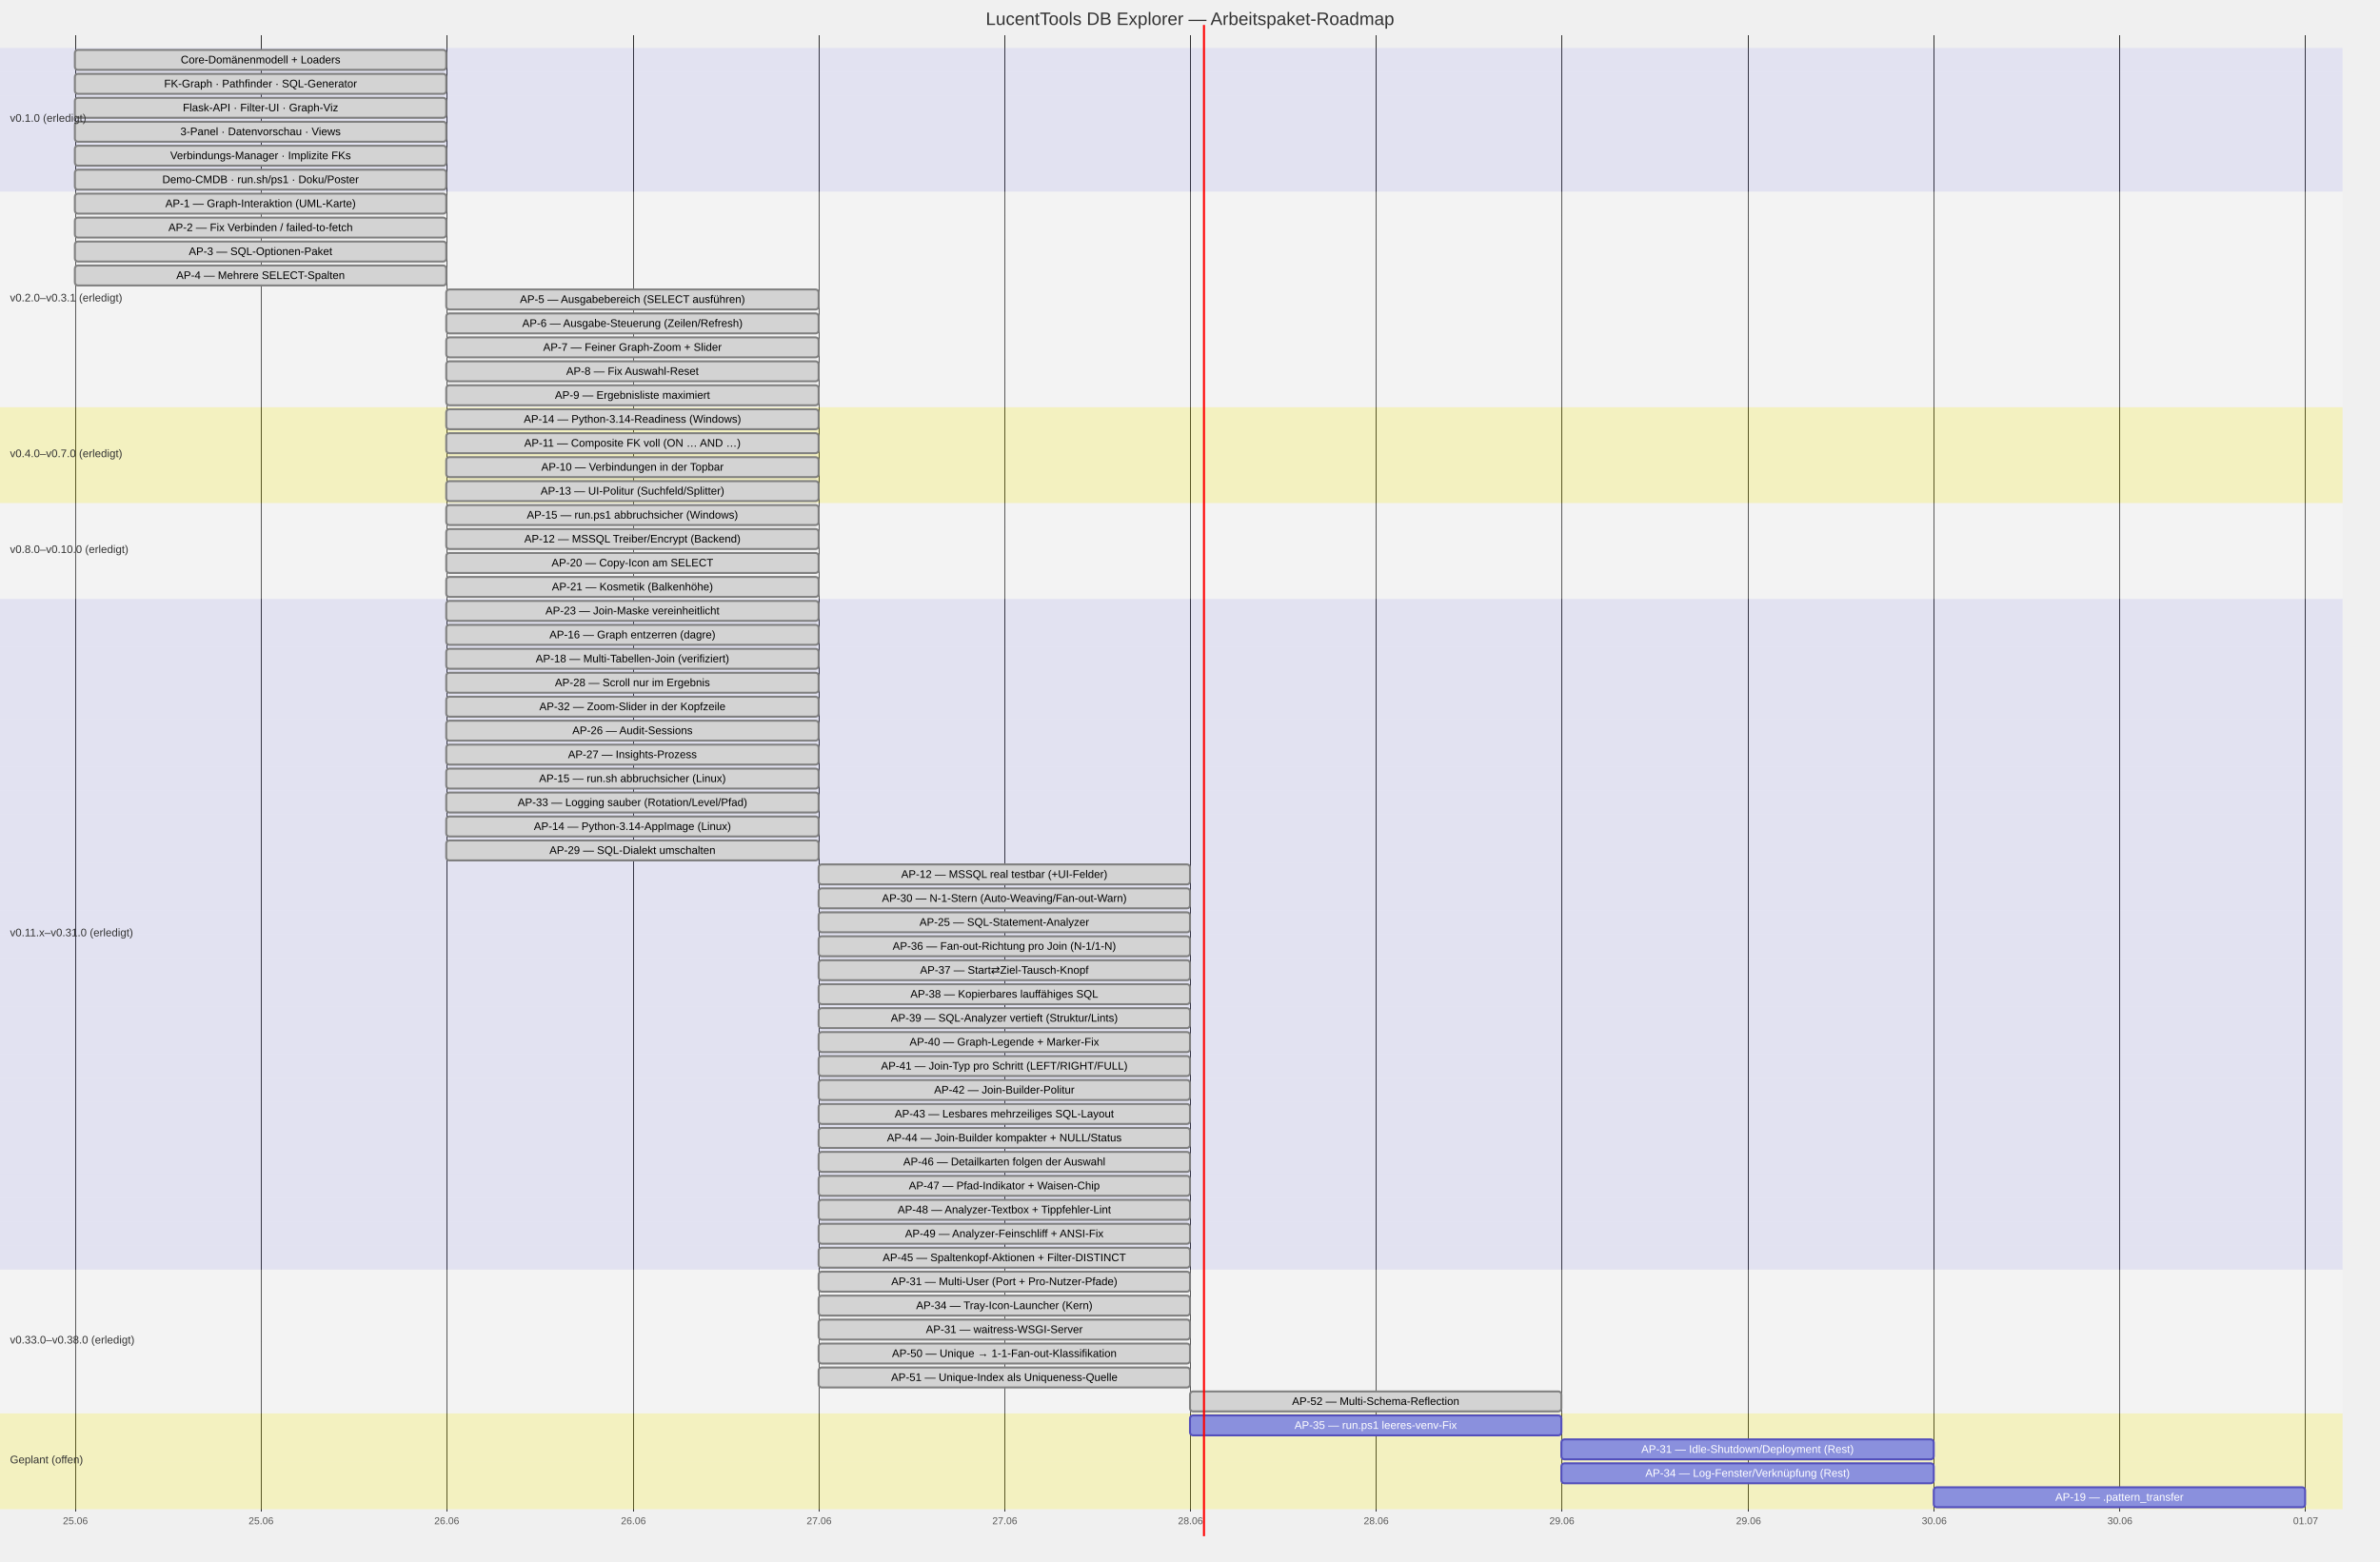
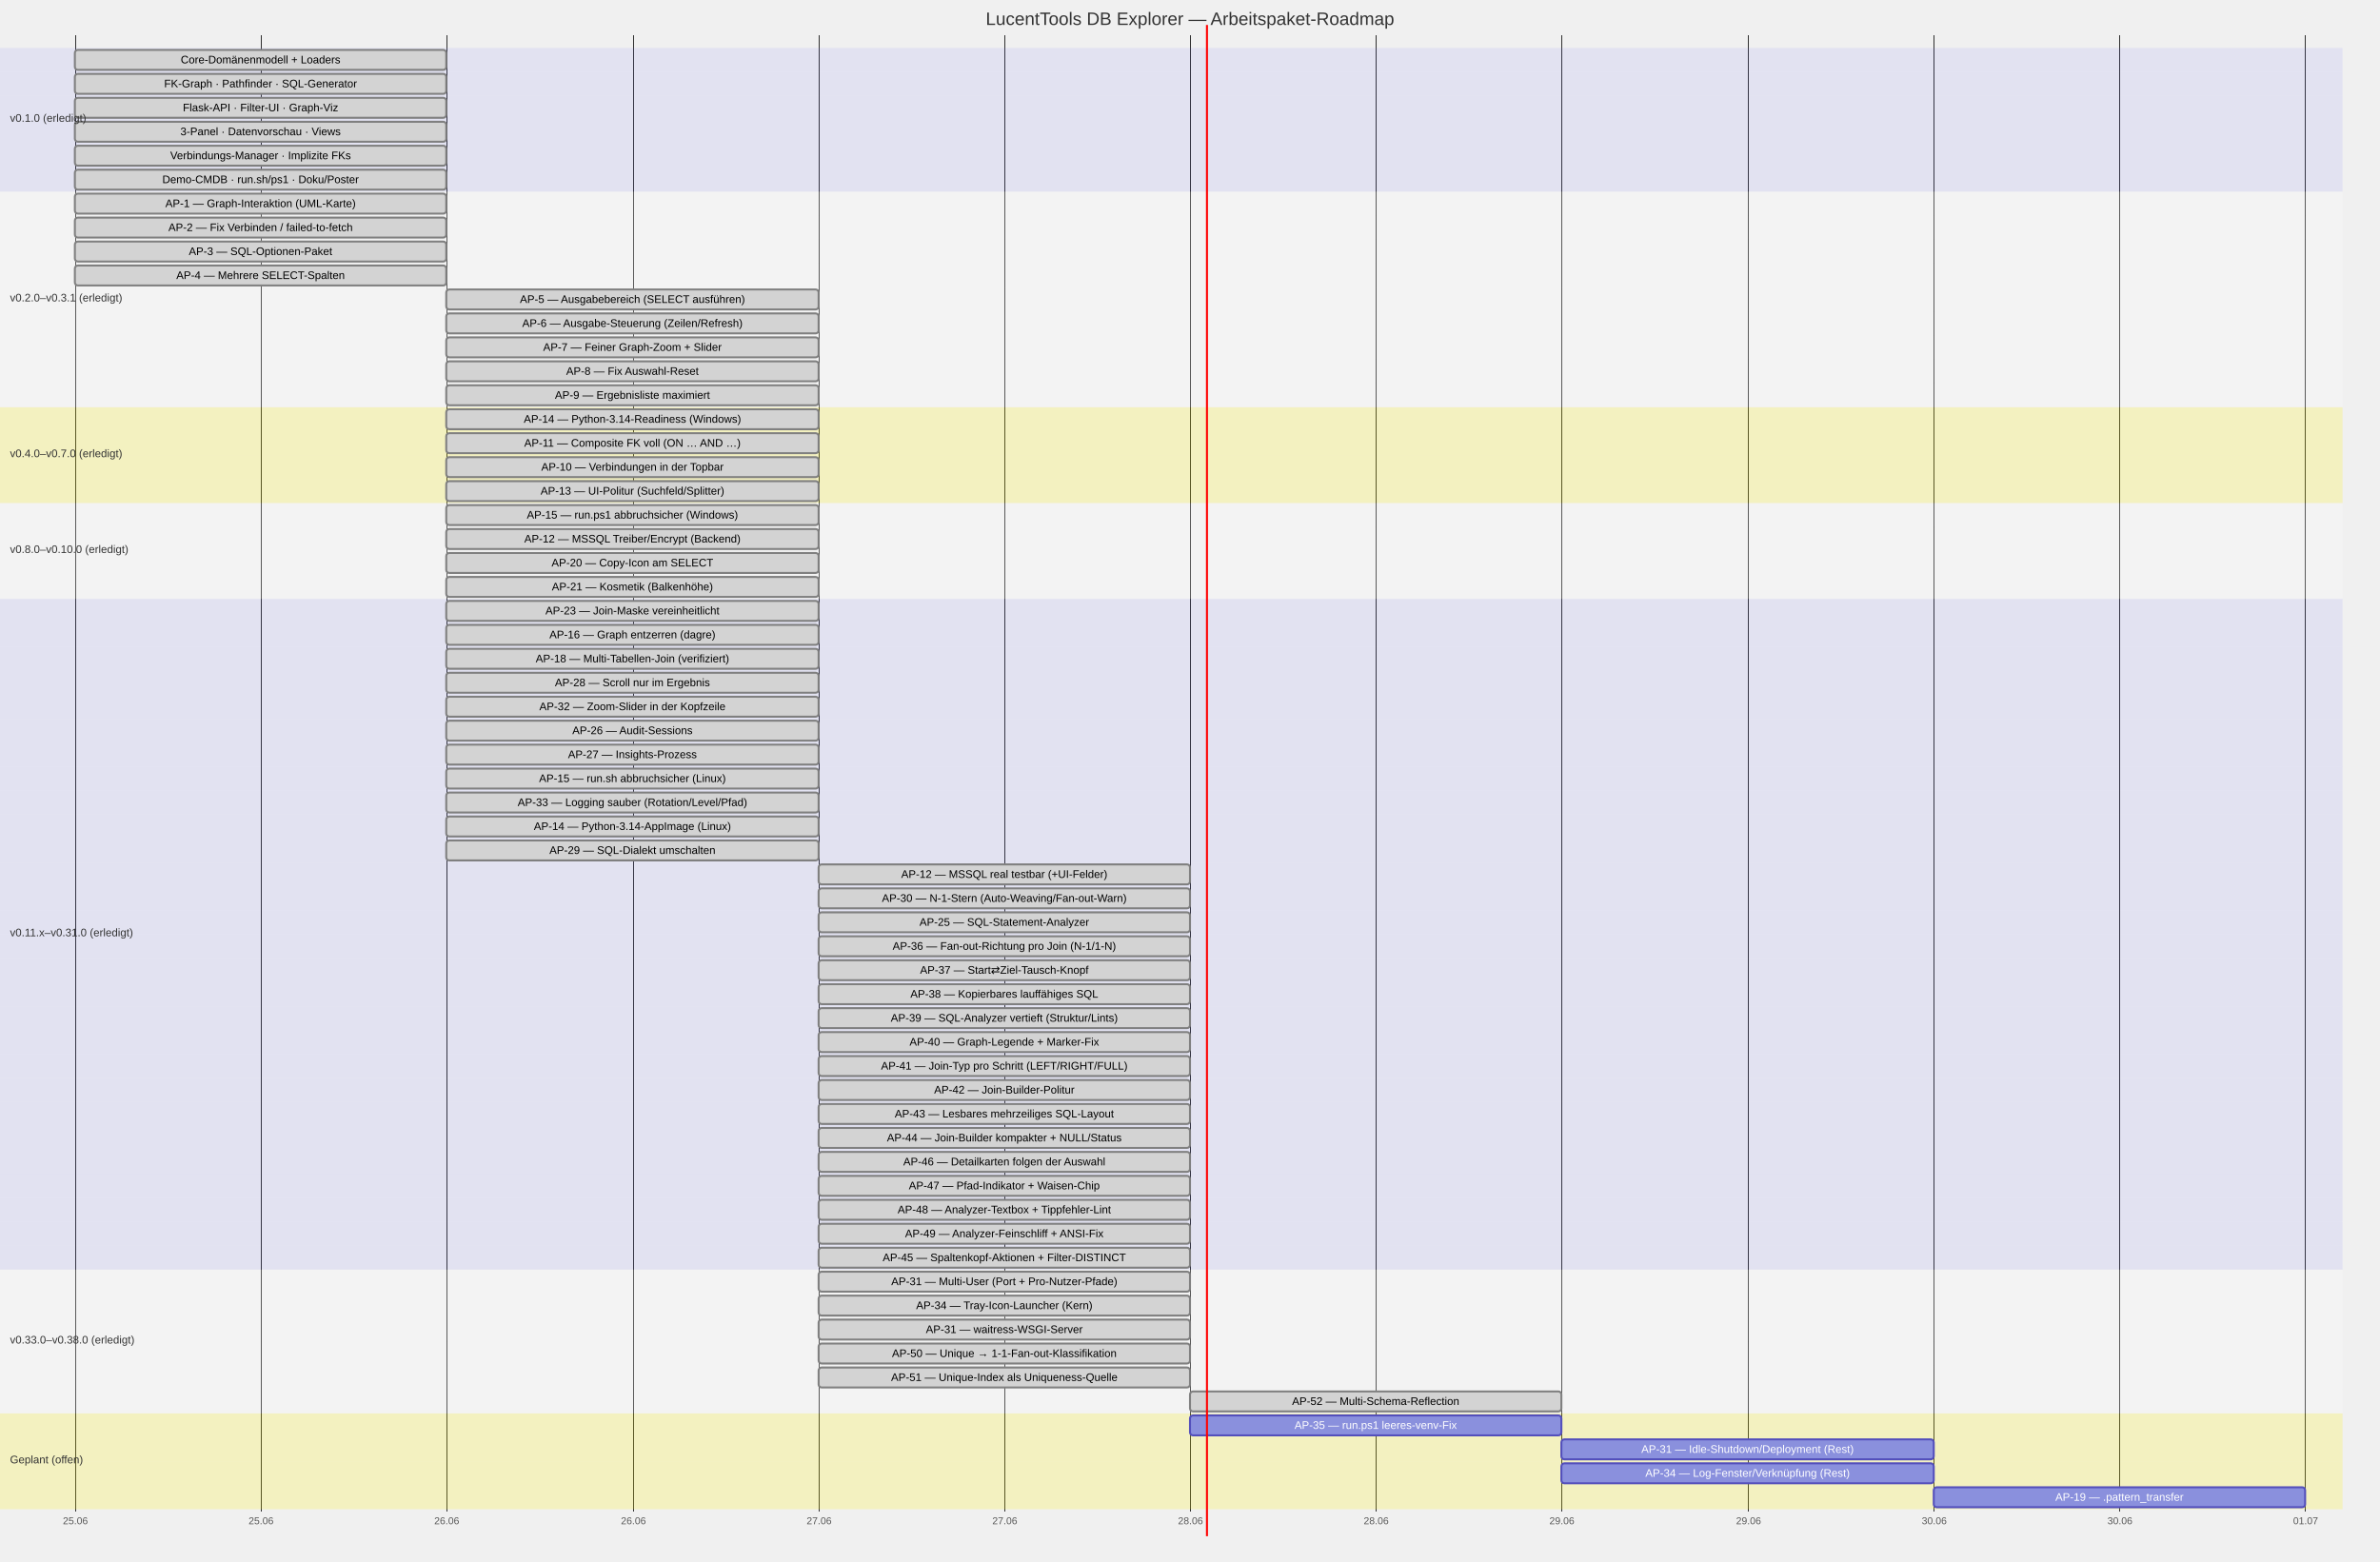
<svg xmlns="http://www.w3.org/2000/svg" id="my-svg" width="2384" viewBox="0 0 2384 1564" style="max-width: 2384px; background-color: transparent;" role="graphics-document document" aria-roledescription="gantt">
  <style>#my-svg{font-family:"trebuchet ms",verdana,arial,sans-serif;font-size:16px;fill:#333;}@keyframes edge-animation-frame{from{stroke-dashoffset:0;}}@keyframes dash{to{stroke-dashoffset:0;}}#my-svg .edge-animation-slow{stroke-dasharray:9,5!important;stroke-dashoffset:900;animation:dash 50s linear infinite;stroke-linecap:round;}#my-svg .edge-animation-fast{stroke-dasharray:9,5!important;stroke-dashoffset:900;animation:dash 20s linear infinite;stroke-linecap:round;}#my-svg .error-icon{fill:#552222;}#my-svg .error-text{fill:#552222;stroke:#552222;}#my-svg .edge-thickness-normal{stroke-width:1px;}#my-svg .edge-thickness-thick{stroke-width:3.5px;}#my-svg .edge-pattern-solid{stroke-dasharray:0;}#my-svg .edge-thickness-invisible{stroke-width:0;fill:none;}#my-svg .edge-pattern-dashed{stroke-dasharray:3;}#my-svg .edge-pattern-dotted{stroke-dasharray:2;}#my-svg .marker{fill:#333333;stroke:#333333;}#my-svg .marker.cross{stroke:#333333;}#my-svg svg{font-family:"trebuchet ms",verdana,arial,sans-serif;font-size:16px;}#my-svg p{margin:0;}#my-svg .mermaid-main-font{font-family:"trebuchet ms",verdana,arial,sans-serif;}#my-svg .exclude-range{fill:#eeeeee;}#my-svg .section{stroke:none;opacity:0.2;}#my-svg .section0{fill:rgba(102, 102, 255, 0.49);}#my-svg .section2{fill:#fff400;}#my-svg .section1,#my-svg .section3{fill:white;opacity:0.2;}#my-svg .sectionTitle0{fill:#333;}#my-svg .sectionTitle1{fill:#333;}#my-svg .sectionTitle2{fill:#333;}#my-svg .sectionTitle3{fill:#333;}#my-svg .sectionTitle{text-anchor:start;font-family:"trebuchet ms",verdana,arial,sans-serif;}#my-svg .grid .tick{stroke:lightgrey;opacity:0.8;shape-rendering:crispEdges;}#my-svg .grid .tick text{font-family:"trebuchet ms",verdana,arial,sans-serif;fill:#333;}#my-svg .grid path{stroke-width:0;}#my-svg .today{fill:none;stroke:red;stroke-width:2px;}#my-svg .task{stroke-width:2;}#my-svg .taskText{text-anchor:middle;font-family:"trebuchet ms",verdana,arial,sans-serif;}#my-svg .taskTextOutsideRight{fill:black;text-anchor:start;font-family:"trebuchet ms",verdana,arial,sans-serif;}#my-svg .taskTextOutsideLeft{fill:black;text-anchor:end;}#my-svg .task.clickable{cursor:pointer;}#my-svg .taskText.clickable{cursor:pointer;fill:#003163!important;font-weight:bold;}#my-svg .taskTextOutsideLeft.clickable{cursor:pointer;fill:#003163!important;font-weight:bold;}#my-svg .taskTextOutsideRight.clickable{cursor:pointer;fill:#003163!important;font-weight:bold;}#my-svg .taskText0,#my-svg .taskText1,#my-svg .taskText2,#my-svg .taskText3{fill:white;}#my-svg .task0,#my-svg .task1,#my-svg .task2,#my-svg .task3{fill:#8a90dd;stroke:#534fbc;}#my-svg .taskTextOutside0,#my-svg .taskTextOutside2{fill:black;}#my-svg .taskTextOutside1,#my-svg .taskTextOutside3{fill:black;}#my-svg .active0,#my-svg .active1,#my-svg .active2,#my-svg .active3{fill:#bfc7ff;stroke:#534fbc;}#my-svg .activeText0,#my-svg .activeText1,#my-svg .activeText2,#my-svg .activeText3{fill:black!important;}#my-svg .done0,#my-svg .done1,#my-svg .done2,#my-svg .done3{stroke:grey;fill:lightgrey;stroke-width:2;}#my-svg .doneText0,#my-svg .doneText1,#my-svg .doneText2,#my-svg .doneText3{fill:black!important;}#my-svg .doneText0.taskTextOutsideLeft,#my-svg .doneText0.taskTextOutsideRight,#my-svg .doneText1.taskTextOutsideLeft,#my-svg .doneText1.taskTextOutsideRight,#my-svg .doneText2.taskTextOutsideLeft,#my-svg .doneText2.taskTextOutsideRight,#my-svg .doneText3.taskTextOutsideLeft,#my-svg .doneText3.taskTextOutsideRight{fill:black!important;}#my-svg .crit0,#my-svg .crit1,#my-svg .crit2,#my-svg .crit3{stroke:#ff8888;fill:red;stroke-width:2;}#my-svg .activeCrit0,#my-svg .activeCrit1,#my-svg .activeCrit2,#my-svg .activeCrit3{stroke:#ff8888;fill:#bfc7ff;stroke-width:2;}#my-svg .doneCrit0,#my-svg .doneCrit1,#my-svg .doneCrit2,#my-svg .doneCrit3{stroke:#ff8888;fill:lightgrey;stroke-width:2;cursor:pointer;shape-rendering:crispEdges;}#my-svg .milestone{transform:rotate(45deg) scale(0.8,0.8);}#my-svg .milestoneText{font-style:italic;}#my-svg .doneCritText0,#my-svg .doneCritText1,#my-svg .doneCritText2,#my-svg .doneCritText3{fill:black!important;}#my-svg .doneCritText0.taskTextOutsideLeft,#my-svg .doneCritText0.taskTextOutsideRight,#my-svg .doneCritText1.taskTextOutsideLeft,#my-svg .doneCritText1.taskTextOutsideRight,#my-svg .doneCritText2.taskTextOutsideLeft,#my-svg .doneCritText2.taskTextOutsideRight,#my-svg .doneCritText3.taskTextOutsideLeft,#my-svg .doneCritText3.taskTextOutsideRight{fill:black!important;}#my-svg .vert{stroke:navy;}#my-svg .vertText{font-size:15px;text-anchor:middle;fill:navy!important;}#my-svg .activeCritText0,#my-svg .activeCritText1,#my-svg .activeCritText2,#my-svg .activeCritText3{fill:black!important;}#my-svg .titleText{text-anchor:middle;font-size:18px;fill:#333;font-family:"trebuchet ms",verdana,arial,sans-serif;}#my-svg .node .neo-node{stroke:#9370DB;}#my-svg [data-look="neo"].node rect,#my-svg [data-look="neo"].cluster rect,#my-svg [data-look="neo"].node polygon{stroke:#9370DB;filter:drop-shadow(1px 2px 2px rgba(185, 185, 185, 1));}#my-svg [data-look="neo"].node path{stroke:#9370DB;stroke-width:1px;}#my-svg [data-look="neo"].node .outer-path{filter:drop-shadow(1px 2px 2px rgba(185, 185, 185, 1));}#my-svg [data-look="neo"].node .neo-line path{stroke:#9370DB;filter:none;}#my-svg [data-look="neo"].node circle{stroke:#9370DB;filter:drop-shadow(1px 2px 2px rgba(185, 185, 185, 1));}#my-svg [data-look="neo"].node circle .state-start{fill:#000000;}#my-svg [data-look="neo"].icon-shape .icon{fill:#9370DB;filter:drop-shadow(1px 2px 2px rgba(185, 185, 185, 1));}#my-svg [data-look="neo"].icon-shape .icon-neo path{stroke:#9370DB;filter:drop-shadow(1px 2px 2px rgba(185, 185, 185, 1));}#my-svg :root{--mermaid-font-family:"trebuchet ms",verdana,arial,sans-serif;}</style>
  <g />
  <g class="grid" transform="translate(75, 1514)" fill="none" font-size="10" font-family="sans-serif" text-anchor="middle">
    <path class="domain" stroke="currentColor" d="M0.5,-1479V0.5H2234.5V-1479" />
    <g class="tick" opacity="1" transform="translate(0.5,0)">
      <line stroke="currentColor" y2="-1479" />
      <text fill="#000" y="3" dy="1em" stroke="none" font-size="10" style="text-anchor: middle;"> 25.06</text>
    </g>
    <g class="tick" opacity="1" transform="translate(186.5,0)">
      <line stroke="currentColor" y2="-1479" />
      <text fill="#000" y="3" dy="1em" stroke="none" font-size="10" style="text-anchor: middle;"> 25.06</text>
    </g>
    <g class="tick" opacity="1" transform="translate(372.5,0)">
      <line stroke="currentColor" y2="-1479" />
      <text fill="#000" y="3" dy="1em" stroke="none" font-size="10" style="text-anchor: middle;"> 26.06</text>
    </g>
    <g class="tick" opacity="1" transform="translate(559.5,0)">
      <line stroke="currentColor" y2="-1479" />
      <text fill="#000" y="3" dy="1em" stroke="none" font-size="10" style="text-anchor: middle;"> 26.06</text>
    </g>
    <g class="tick" opacity="1" transform="translate(745.5,0)">
      <line stroke="currentColor" y2="-1479" />
      <text fill="#000" y="3" dy="1em" stroke="none" font-size="10" style="text-anchor: middle;"> 27.06</text>
    </g>
    <g class="tick" opacity="1" transform="translate(931.5,0)">
      <line stroke="currentColor" y2="-1479" />
      <text fill="#000" y="3" dy="1em" stroke="none" font-size="10" style="text-anchor: middle;"> 27.06</text>
    </g>
    <g class="tick" opacity="1" transform="translate(1117.5,0)">
      <line stroke="currentColor" y2="-1479" />
      <text fill="#000" y="3" dy="1em" stroke="none" font-size="10" style="text-anchor: middle;"> 28.06</text>
    </g>
    <g class="tick" opacity="1" transform="translate(1303.5,0)">
      <line stroke="currentColor" y2="-1479" />
      <text fill="#000" y="3" dy="1em" stroke="none" font-size="10" style="text-anchor: middle;"> 28.06</text>
    </g>
    <g class="tick" opacity="1" transform="translate(1489.5,0)">
      <line stroke="currentColor" y2="-1479" />
      <text fill="#000" y="3" dy="1em" stroke="none" font-size="10" style="text-anchor: middle;"> 29.06</text>
    </g>
    <g class="tick" opacity="1" transform="translate(1676.5,0)">
      <line stroke="currentColor" y2="-1479" />
      <text fill="#000" y="3" dy="1em" stroke="none" font-size="10" style="text-anchor: middle;"> 29.06</text>
    </g>
    <g class="tick" opacity="1" transform="translate(1862.5,0)">
      <line stroke="currentColor" y2="-1479" />
      <text fill="#000" y="3" dy="1em" stroke="none" font-size="10" style="text-anchor: middle;"> 30.06</text>
    </g>
    <g class="tick" opacity="1" transform="translate(2048.5,0)">
      <line stroke="currentColor" y2="-1479" />
      <text fill="#000" y="3" dy="1em" stroke="none" font-size="10" style="text-anchor: middle;"> 30.06</text>
    </g>
    <g class="tick" opacity="1" transform="translate(2234.5,0)">
      <line stroke="currentColor" y2="-1479" />
      <text fill="#000" y="3" dy="1em" stroke="none" font-size="10" style="text-anchor: middle;"> 01.07</text>
    </g>
  </g>
  <g>
    <rect x="0" y="48" width="2346.5" height="24" class="section section0" />
    <rect x="0" y="72" width="2346.5" height="24" class="section section0" />
    <rect x="0" y="96" width="2346.5" height="24" class="section section0" />
    <rect x="0" y="120" width="2346.5" height="24" class="section section0" />
    <rect x="0" y="144" width="2346.5" height="24" class="section section0" />
    <rect x="0" y="168" width="2346.5" height="24" class="section section0" />
    <rect x="0" y="192" width="2346.5" height="24" class="section section1" />
    <rect x="0" y="216" width="2346.5" height="24" class="section section1" />
    <rect x="0" y="240" width="2346.5" height="24" class="section section1" />
    <rect x="0" y="264" width="2346.5" height="24" class="section section1" />
    <rect x="0" y="288" width="2346.5" height="24" class="section section1" />
    <rect x="0" y="312" width="2346.5" height="24" class="section section1" />
    <rect x="0" y="336" width="2346.5" height="24" class="section section1" />
    <rect x="0" y="360" width="2346.5" height="24" class="section section1" />
    <rect x="0" y="384" width="2346.5" height="24" class="section section1" />
    <rect x="0" y="408" width="2346.5" height="24" class="section section2" />
    <rect x="0" y="432" width="2346.5" height="24" class="section section2" />
    <rect x="0" y="456" width="2346.5" height="24" class="section section2" />
    <rect x="0" y="480" width="2346.5" height="24" class="section section2" />
    <rect x="0" y="504" width="2346.5" height="24" class="section section3" />
    <rect x="0" y="528" width="2346.5" height="24" class="section section3" />
    <rect x="0" y="552" width="2346.5" height="24" class="section section3" />
    <rect x="0" y="576" width="2346.5" height="24" class="section section3" />
    <rect x="0" y="600" width="2346.5" height="24" class="section section0" />
    <rect x="0" y="624" width="2346.5" height="24" class="section section0" />
    <rect x="0" y="648" width="2346.5" height="24" class="section section0" />
    <rect x="0" y="672" width="2346.5" height="24" class="section section0" />
    <rect x="0" y="696" width="2346.5" height="24" class="section section0" />
    <rect x="0" y="720" width="2346.5" height="24" class="section section0" />
    <rect x="0" y="744" width="2346.5" height="24" class="section section0" />
    <rect x="0" y="768" width="2346.5" height="24" class="section section0" />
    <rect x="0" y="792" width="2346.5" height="24" class="section section0" />
    <rect x="0" y="816" width="2346.5" height="24" class="section section0" />
    <rect x="0" y="840" width="2346.5" height="24" class="section section0" />
    <rect x="0" y="864" width="2346.5" height="24" class="section section0" />
    <rect x="0" y="888" width="2346.5" height="24" class="section section0" />
    <rect x="0" y="912" width="2346.5" height="24" class="section section0" />
    <rect x="0" y="936" width="2346.5" height="24" class="section section0" />
    <rect x="0" y="960" width="2346.5" height="24" class="section section0" />
    <rect x="0" y="984" width="2346.5" height="24" class="section section0" />
    <rect x="0" y="1008" width="2346.5" height="24" class="section section0" />
    <rect x="0" y="1032" width="2346.5" height="24" class="section section0" />
    <rect x="0" y="1056" width="2346.5" height="24" class="section section0" />
    <rect x="0" y="1080" width="2346.5" height="24" class="section section0" />
    <rect x="0" y="1104" width="2346.5" height="24" class="section section0" />
    <rect x="0" y="1128" width="2346.5" height="24" class="section section0" />
    <rect x="0" y="1152" width="2346.5" height="24" class="section section0" />
    <rect x="0" y="1176" width="2346.5" height="24" class="section section0" />
    <rect x="0" y="1200" width="2346.5" height="24" class="section section0" />
    <rect x="0" y="1224" width="2346.5" height="24" class="section section0" />
    <rect x="0" y="1248" width="2346.5" height="24" class="section section0" />
    <rect x="0" y="1272" width="2346.5" height="24" class="section section1" />
    <rect x="0" y="1296" width="2346.5" height="24" class="section section1" />
    <rect x="0" y="1320" width="2346.5" height="24" class="section section1" />
    <rect x="0" y="1344" width="2346.5" height="24" class="section section1" />
    <rect x="0" y="1368" width="2346.5" height="24" class="section section1" />
    <rect x="0" y="1392" width="2346.5" height="24" class="section section1" />
    <rect x="0" y="1416" width="2346.5" height="24" class="section section2" />
    <rect x="0" y="1440" width="2346.5" height="24" class="section section2" />
    <rect x="0" y="1464" width="2346.5" height="24" class="section section2" />
    <rect x="0" y="1488" width="2346.5" height="24" class="section section2" />
  </g>
  <g>
    <rect id="my-svg-d1" rx="3" ry="3" x="75" y="50" width="372" height="20" transform-origin="261px 60px" class="task done0" />
    <rect id="my-svg-d2" rx="3" ry="3" x="75" y="74" width="372" height="20" transform-origin="261px 84px" class="task done0" />
    <rect id="my-svg-d3" rx="3" ry="3" x="75" y="98" width="372" height="20" transform-origin="261px 108px" class="task done0" />
    <rect id="my-svg-d4" rx="3" ry="3" x="75" y="122" width="372" height="20" transform-origin="261px 132px" class="task done0" />
    <rect id="my-svg-d5" rx="3" ry="3" x="75" y="146" width="372" height="20" transform-origin="261px 156px" class="task done0" />
    <rect id="my-svg-d6" rx="3" ry="3" x="75" y="170" width="372" height="20" transform-origin="261px 180px" class="task done0" />
    <rect id="my-svg-a1" rx="3" ry="3" x="75" y="194" width="372" height="20" transform-origin="261px 204px" class="task done1" />
    <rect id="my-svg-a2" rx="3" ry="3" x="75" y="218" width="372" height="20" transform-origin="261px 228px" class="task done1" />
    <rect id="my-svg-a3" rx="3" ry="3" x="75" y="242" width="372" height="20" transform-origin="261px 252px" class="task done1" />
    <rect id="my-svg-a4" rx="3" ry="3" x="75" y="266" width="372" height="20" transform-origin="261px 276px" class="task done1" />
    <rect id="my-svg-a5" rx="3" ry="3" x="447" y="290" width="373" height="20" transform-origin="633.5px 300px" class="task done1" />
    <rect id="my-svg-a6" rx="3" ry="3" x="447" y="314" width="373" height="20" transform-origin="633.5px 324px" class="task done1" />
    <rect id="my-svg-a7" rx="3" ry="3" x="447" y="338" width="373" height="20" transform-origin="633.5px 348px" class="task done1" />
    <rect id="my-svg-a8" rx="3" ry="3" x="447" y="362" width="373" height="20" transform-origin="633.5px 372px" class="task done1" />
    <rect id="my-svg-a9" rx="3" ry="3" x="447" y="386" width="373" height="20" transform-origin="633.5px 396px" class="task done1" />
    <rect id="my-svg-b1" rx="3" ry="3" x="447" y="410" width="373" height="20" transform-origin="633.5px 420px" class="task done2" />
    <rect id="my-svg-b2" rx="3" ry="3" x="447" y="434" width="373" height="20" transform-origin="633.5px 444px" class="task done2" />
    <rect id="my-svg-b3" rx="3" ry="3" x="447" y="458" width="373" height="20" transform-origin="633.5px 468px" class="task done2" />
    <rect id="my-svg-b4" rx="3" ry="3" x="447" y="482" width="373" height="20" transform-origin="633.5px 492px" class="task done2" />
    <rect id="my-svg-c1" rx="3" ry="3" x="447" y="506" width="373" height="20" transform-origin="633.5px 516px" class="task done3" />
    <rect id="my-svg-c2" rx="3" ry="3" x="447" y="530" width="373" height="20" transform-origin="633.5px 540px" class="task done3" />
    <rect id="my-svg-c3" rx="3" ry="3" x="447" y="554" width="373" height="20" transform-origin="633.5px 564px" class="task done3" />
    <rect id="my-svg-c4" rx="3" ry="3" x="447" y="578" width="373" height="20" transform-origin="633.5px 588px" class="task done3" />
    <rect id="my-svg-e1" rx="3" ry="3" x="447" y="602" width="373" height="20" transform-origin="633.5px 612px" class="task done0" />
    <rect id="my-svg-e2" rx="3" ry="3" x="447" y="626" width="373" height="20" transform-origin="633.5px 636px" class="task done0" />
    <rect id="my-svg-e3" rx="3" ry="3" x="447" y="650" width="373" height="20" transform-origin="633.5px 660px" class="task done0" />
    <rect id="my-svg-e4" rx="3" ry="3" x="447" y="674" width="373" height="20" transform-origin="633.5px 684px" class="task done0" />
    <rect id="my-svg-e5" rx="3" ry="3" x="447" y="698" width="373" height="20" transform-origin="633.5px 708px" class="task done0" />
    <rect id="my-svg-e6" rx="3" ry="3" x="447" y="722" width="373" height="20" transform-origin="633.5px 732px" class="task done0" />
    <rect id="my-svg-e7" rx="3" ry="3" x="447" y="746" width="373" height="20" transform-origin="633.5px 756px" class="task done0" />
    <rect id="my-svg-e8" rx="3" ry="3" x="447" y="770" width="373" height="20" transform-origin="633.5px 780px" class="task done0" />
    <rect id="my-svg-e9" rx="3" ry="3" x="447" y="794" width="373" height="20" transform-origin="633.5px 804px" class="task done0" />
    <rect id="my-svg-e10" rx="3" ry="3" x="447" y="818" width="373" height="20" transform-origin="633.5px 828px" class="task done0" />
    <rect id="my-svg-e11" rx="3" ry="3" x="447" y="842" width="373" height="20" transform-origin="633.5px 852px" class="task done0" />
    <rect id="my-svg-e12" rx="3" ry="3" x="820" y="866" width="372" height="20" transform-origin="1006px 876px" class="task done0" />
    <rect id="my-svg-e13" rx="3" ry="3" x="820" y="890" width="372" height="20" transform-origin="1006px 900px" class="task done0" />
    <rect id="my-svg-e14" rx="3" ry="3" x="820" y="914" width="372" height="20" transform-origin="1006px 924px" class="task done0" />
    <rect id="my-svg-e15" rx="3" ry="3" x="820" y="938" width="372" height="20" transform-origin="1006px 948px" class="task done0" />
    <rect id="my-svg-e16" rx="3" ry="3" x="820" y="962" width="372" height="20" transform-origin="1006px 972px" class="task done0" />
    <rect id="my-svg-e17" rx="3" ry="3" x="820" y="986" width="372" height="20" transform-origin="1006px 996px" class="task done0" />
    <rect id="my-svg-e18" rx="3" ry="3" x="820" y="1010" width="372" height="20" transform-origin="1006px 1020px" class="task done0" />
    <rect id="my-svg-e19" rx="3" ry="3" x="820" y="1034" width="372" height="20" transform-origin="1006px 1044px" class="task done0" />
    <rect id="my-svg-e20" rx="3" ry="3" x="820" y="1058" width="372" height="20" transform-origin="1006px 1068px" class="task done0" />
    <rect id="my-svg-e21" rx="3" ry="3" x="820" y="1082" width="372" height="20" transform-origin="1006px 1092px" class="task done0" />
    <rect id="my-svg-e22" rx="3" ry="3" x="820" y="1106" width="372" height="20" transform-origin="1006px 1116px" class="task done0" />
    <rect id="my-svg-e23" rx="3" ry="3" x="820" y="1130" width="372" height="20" transform-origin="1006px 1140px" class="task done0" />
    <rect id="my-svg-e24" rx="3" ry="3" x="820" y="1154" width="372" height="20" transform-origin="1006px 1164px" class="task done0" />
    <rect id="my-svg-e25" rx="3" ry="3" x="820" y="1178" width="372" height="20" transform-origin="1006px 1188px" class="task done0" />
    <rect id="my-svg-e26" rx="3" ry="3" x="820" y="1202" width="372" height="20" transform-origin="1006px 1212px" class="task done0" />
    <rect id="my-svg-e27" rx="3" ry="3" x="820" y="1226" width="372" height="20" transform-origin="1006px 1236px" class="task done0" />
    <rect id="my-svg-e28" rx="3" ry="3" x="820" y="1250" width="372" height="20" transform-origin="1006px 1260px" class="task done0" />
    <rect id="my-svg-f1" rx="3" ry="3" x="820" y="1274" width="372" height="20" transform-origin="1006px 1284px" class="task done1" />
    <rect id="my-svg-f2" rx="3" ry="3" x="820" y="1298" width="372" height="20" transform-origin="1006px 1308px" class="task done1" />
    <rect id="my-svg-f3" rx="3" ry="3" x="820" y="1322" width="372" height="20" transform-origin="1006px 1332px" class="task done1" />
    <rect id="my-svg-f4" rx="3" ry="3" x="820" y="1346" width="372" height="20" transform-origin="1006px 1356px" class="task done1" />
    <rect id="my-svg-f5" rx="3" ry="3" x="820" y="1370" width="372" height="20" transform-origin="1006px 1380px" class="task done1" />
    <rect id="my-svg-f6" rx="3" ry="3" x="1192" y="1394" width="372" height="20" transform-origin="1378px 1404px" class="task done1" />
    <rect id="my-svg-p3" rx="3" ry="3" x="1192" y="1418" width="372" height="20" transform-origin="1378px 1428px" class="task task2" />
    <rect id="my-svg-p5" rx="3" ry="3" x="1564" y="1442" width="373" height="20" transform-origin="1750.5px 1452px" class="task task2" />
    <rect id="my-svg-p6" rx="3" ry="3" x="1564" y="1466" width="373" height="20" transform-origin="1750.5px 1476px" class="task task2" />
    <rect id="my-svg-p11" rx="3" ry="3" x="1937" y="1490" width="372" height="20" transform-origin="2123px 1500px" class="task task2" />
    <text id="my-svg-d1-text" font-size="11" x="261" y="63.5" class="taskText taskText0  doneText0 width-157.0771484375">Core-Domänenmodell + Loaders          </text>
    <text id="my-svg-d2-text" font-size="11" x="261" y="87.5" class="taskText taskText0  doneText0 width-191.59716796875">FK-Graph · Pathfinder · SQL-Generator </text>
    <text id="my-svg-d3-text" font-size="11" x="261" y="111.5" class="taskText taskText0  doneText0 width-155.171875">Flask-API · Filter-UI · Graph-Viz     </text>
    <text id="my-svg-d4-text" font-size="11" x="261" y="135.5" class="taskText taskText0  doneText0 width-158.5380859375">3-Panel · Datenvorschau · Views       </text>
    <text id="my-svg-d5-text" font-size="11" x="261" y="159.5" class="taskText taskText0  doneText0 width-179.1416015625">Verbindungs-Manager · Implizite FKs   </text>
    <text id="my-svg-d6-text" font-size="11" x="261" y="183.5" class="taskText taskText0  doneText0 width-194.73388671875">Demo-CMDB · run.sh/ps1 · Doku/Poster  </text>
    <text id="my-svg-a1-text" font-size="11" x="261" y="207.5" class="taskText taskText1  doneText1 width-187.953125">AP-1 — Graph-Interaktion (UML-Karte)        </text>
    <text id="my-svg-a2-text" font-size="11" x="261" y="231.5" class="taskText taskText1  doneText1 width-189.296875">AP-2 — Fix Verbinden / failed-to-fetch      </text>
    <text id="my-svg-a3-text" font-size="11" x="261" y="255.5" class="taskText taskText1  doneText1 width-136.41455078125">AP-3 — SQL-Optionen-Paket                   </text>
    <text id="my-svg-a4-text" font-size="11" x="261" y="279.5" class="taskText taskText1  doneText1 width-156.21875">AP-4 — Mehrere SELECT-Spalten               </text>
    <text id="my-svg-a5-text" font-size="11" x="633.5" y="303.5" class="taskText taskText1  doneText1 width-212.640625">AP-5 — Ausgabebereich (SELECT ausführen)    </text>
    <text id="my-svg-a6-text" font-size="11" x="633.5" y="327.5" class="taskText taskText1  doneText1 width-214.796875">AP-6 — Ausgabe-Steuerung (Zeilen/Refresh)   </text>
    <text id="my-svg-a7-text" font-size="11" x="633.5" y="351.5" class="taskText taskText1  doneText1 width-173.501953125">AP-7 — Feiner Graph-Zoom + Slider           </text>
    <text id="my-svg-a8-text" font-size="11" x="633.5" y="375.5" class="taskText taskText1  doneText1 width-125.8818359375">AP-8 — Fix Auswahl-Reset                    </text>
    <text id="my-svg-a9-text" font-size="11" x="633.5" y="399.5" class="taskText taskText1  doneText1 width-154.16064453125">AP-9 — Ergebnisliste maximiert              </text>
    <text id="my-svg-b1-text" font-size="11" x="633.5" y="423.5" class="taskText taskText2  doneText2 width-208.53125">AP-14 — Python-3.14-Readiness (Windows)     </text>
    <text id="my-svg-b2-text" font-size="11" x="633.5" y="447.5" class="taskText taskText2  doneText2 width-202.59375">AP-11 — Composite FK voll (ON … AND …)      </text>
    <text id="my-svg-b3-text" font-size="11" x="633.5" y="471.5" class="taskText taskText2  doneText2 width-179.13623046875">AP-10 — Verbindungen in der Topbar          </text>
    <text id="my-svg-b4-text" font-size="11" x="633.5" y="495.5" class="taskText taskText2  doneText2 width-185.84375">AP-13 — UI-Politur (Suchfeld/Splitter)      </text>
    <text id="my-svg-c1-text" font-size="11" x="633.5" y="519.5" class="taskText taskText3  doneText3 width-206.4375">AP-15 — run.ps1 abbruchsicher (Windows)     </text>
    <text id="my-svg-c2-text" font-size="11" x="633.5" y="543.5" class="taskText taskText3  doneText3 width-207.84375">AP-12 — MSSQL Treiber/Encrypt (Backend)     </text>
    <text id="my-svg-c3-text" font-size="11" x="633.5" y="567.5" class="taskText taskText3  doneText3 width-149.162109375">AP-20 — Copy-Icon am SELECT                 </text>
    <text id="my-svg-c4-text" font-size="11" x="633.5" y="591.5" class="taskText taskText3  doneText3 width-155.546875">AP-21 — Kosmetik (Balkenhöhe)               </text>
    <text id="my-svg-e1-text" font-size="11" x="633.5" y="615.5" class="taskText taskText0  doneText0 width-173.287109375">AP-23 — Join-Maske vereinheitlicht          </text>
    <text id="my-svg-e2-text" font-size="11" x="633.5" y="639.5" class="taskText taskText0  doneText0 width-163.109375">AP-16 — Graph entzerren (dagre)             </text>
    <text id="my-svg-e3-text" font-size="11" x="633.5" y="663.5" class="taskText taskText0  doneText0 width-197.640625">AP-18 — Multi-Tabellen-Join (verifiziert)   </text>
    <text id="my-svg-e4-text" font-size="11" x="633.5" y="687.5" class="taskText taskText0  doneText0 width-150.77685546875">AP-28 — Scroll nur im Ergebnis              </text>
    <text id="my-svg-e5-text" font-size="11" x="633.5" y="711.5" class="taskText taskText0  doneText0 width-183.1875">AP-32 — Zoom-Slider in der Kopfzeile        </text>
    <text id="my-svg-e6-text" font-size="11" x="633.5" y="735.5" class="taskText taskText0  doneText0 width-112.70654296875">AP-26 — Audit-Sessions                      </text>
    <text id="my-svg-e7-text" font-size="11" x="633.5" y="759.5" class="taskText taskText0  doneText0 width-120.41943359375">AP-27 — Insights-Prozess                    </text>
    <text id="my-svg-e8-text" font-size="11" x="633.5" y="783.5" class="taskText taskText0  doneText0 width-183.75">AP-15 — run.sh abbruchsicher (Linux)        </text>
    <text id="my-svg-e9-text" font-size="11" x="633.5" y="807.5" class="taskText taskText0  doneText0 width-228.703125">AP-33 — Logging sauber (Rotation/Level/Pfad) </text>
    <text id="my-svg-e10-text" font-size="11" x="633.5" y="831.5" class="taskText taskText0  doneText0 width-192.046875">AP-14 — Python-3.14-AppImage (Linux)         </text>
    <text id="my-svg-e11-text" font-size="11" x="633.5" y="855.5" class="taskText taskText0  doneText0 width-159.8125">AP-29 — SQL-Dialekt umschalten               </text>
    <text id="my-svg-e12-text" font-size="11" x="1006" y="879.5" class="taskText taskText0  doneText0 width-197.984375">AP-12 — MSSQL real testbar (+UI-Felder)      </text>
    <text id="my-svg-e13-text" font-size="11" x="1006" y="903.5" class="taskText taskText0  doneText0 width-241.125">AP-30 — N-1-Stern (Auto-Weaving/Fan-out-Warn) </text>
    <text id="my-svg-e14-text" font-size="11" x="1006" y="927.5" class="taskText taskText0  doneText0 width-163.7373046875">AP-25 — SQL-Statement-Analyzer               </text>
    <text id="my-svg-e15-text" font-size="11" x="1006" y="951.5" class="taskText taskText0  doneText0 width-221.765625">AP-36 — Fan-out-Richtung pro Join (N-1/1-N)  </text>
    <text id="my-svg-e16-text" font-size="11" x="1006" y="975.5" class="taskText taskText0  doneText0 width-164.2294921875">AP-37 — Start⇄Ziel-Tausch-Knopf              </text>
    <text id="my-svg-e17-text" font-size="11" x="1006" y="999.5" class="taskText taskText0  doneText0 width-180.388671875">AP-38 — Kopierbares lauffähiges SQL          </text>
    <text id="my-svg-e18-text" font-size="11" x="1006" y="1023.5" class="taskText taskText0  doneText0 width-229.40625">AP-39 — SQL-Analyzer vertieft (Struktur/Lints) </text>
    <text id="my-svg-e19-text" font-size="11" x="1006" y="1047.5" class="taskText taskText0  doneText0 width-182.83251953125">AP-40 — Graph-Legende + Marker-Fix           </text>
    <text id="my-svg-e20-text" font-size="11" x="1006" y="1071.5" class="taskText taskText0  doneText0 width-240.8125">AP-41 — Join-Typ pro Schritt (LEFT/RIGHT/FULL) </text>
    <text id="my-svg-e21-text" font-size="11" x="1006" y="1095.5" class="taskText taskText0  doneText0 width-139.5673828125">AP-42 — Join-Builder-Politur                 </text>
    <text id="my-svg-e22-text" font-size="11" x="1006" y="1119.5" class="taskText taskText0  doneText0 width-210.3369140625">AP-43 — Lesbares mehrzeiliges SQL-Layout      </text>
    <text id="my-svg-e23-text" font-size="11" x="1006" y="1143.5" class="taskText taskText0  doneText0 width-232.50341796875">AP-44 — Join-Builder kompakter + NULL/Status </text>
    <text id="my-svg-e24-text" font-size="11" x="1006" y="1167.5" class="taskText taskText0  doneText0 width-200.8125">AP-46 — Detailkarten folgen der Auswahl       </text>
    <text id="my-svg-e25-text" font-size="11" x="1006" y="1191.5" class="taskText taskText0  doneText0 width-185.6875">AP-47 — Pfad-Indikator + Waisen-Chip         </text>
    <text id="my-svg-e26-text" font-size="11" x="1006" y="1215.5" class="taskText taskText0  doneText0 width-214.08056640625">AP-48 — Analyzer-Textbox + Tippfehler-Lint   </text>
    <text id="my-svg-e27-text" font-size="11" x="1006" y="1239.5" class="taskText taskText0  doneText0 width-192.720703125">AP-49 — Analyzer-Feinschliff + ANSI-Fix       </text>
    <text id="my-svg-e28-text" font-size="11" x="1006" y="1263.5" class="taskText taskText0  doneText0 width-237.23193359375">AP-45 — Spaltenkopf-Aktionen + Filter-DISTINCT </text>
    <text id="my-svg-f1-text" font-size="11" x="1006" y="1287.5" class="taskText taskText1  doneText1 width-222.1875">AP-31 — Multi-User (Port + Pro-Nutzer-Pfade) </text>
    <text id="my-svg-f2-text" font-size="11" x="1006" y="1311.5" class="taskText taskText1  doneText1 width-170.640625">AP-34 — Tray-Icon-Launcher (Kern)            </text>
    <text id="my-svg-f3-text" font-size="11" x="1006" y="1335.5" class="taskText taskText1  doneText1 width-148.7412109375">AP-31 — waitress-WSGI-Server                 </text>
    <text id="my-svg-f4-text" font-size="11" x="1006" y="1359.5" class="taskText taskText1  doneText1 width-221.828125">AP-50 — Unique → 1-1-Fan-out-Klassifikation  </text>
    <text id="my-svg-f5-text" font-size="11" x="1006" y="1383.5" class="taskText taskText1  doneText1 width-219.484375">AP-51 — Unique-Index als Uniqueness-Quelle   </text>
    <text id="my-svg-f6-text" font-size="11" x="1378" y="1407.5" class="taskText taskText1  doneText1 width-163.328125">AP-52 — Multi-Schema-Reflection              </text>
    <text id="my-svg-p3-text" font-size="11" x="1378" y="1431.5" class="taskText taskText2  width-158.646484375">AP-35 — run.ps1 leeres-venv-Fix             </text>
    <text id="my-svg-p5-text" font-size="11" x="1750.5" y="1455.5" class="taskText taskText2  width-210.15625">AP-31 — Idle-Shutdown/Deployment (Rest)     </text>
    <text id="my-svg-p6-text" font-size="11" x="1750.5" y="1479.5" class="taskText taskText2  width-200.078125">AP-34 — Log-Fenster/Verknüpfung (Rest)      </text>
    <text id="my-svg-p11-text" font-size="11" x="2123" y="1503.5" class="taskText taskText2  width-129.57177734375">AP-19 — .pattern_transfer                   </text>
  </g>
  <g>
    <text dy="0em" x="10" y="122" font-size="11" class="sectionTitle sectionTitle0">
      <tspan alignment-baseline="central" x="10">v0.1.0 (erledigt)</tspan>
    </text>
    <text dy="0em" x="10" y="302" font-size="11" class="sectionTitle sectionTitle1">
      <tspan alignment-baseline="central" x="10">v0.2.0–v0.3.1 (erledigt)</tspan>
    </text>
    <text dy="0em" x="10" y="458" font-size="11" class="sectionTitle sectionTitle2">
      <tspan alignment-baseline="central" x="10">v0.4.0–v0.7.0 (erledigt)</tspan>
    </text>
    <text dy="0em" x="10" y="554" font-size="11" class="sectionTitle sectionTitle3">
      <tspan alignment-baseline="central" x="10">v0.8.0–v0.10.0 (erledigt)</tspan>
    </text>
    <text dy="0em" x="10" y="938" font-size="11" class="sectionTitle sectionTitle0">
      <tspan alignment-baseline="central" x="10">v0.11.x–v0.31.0 (erledigt)</tspan>
    </text>
    <text dy="0em" x="10" y="1346" font-size="11" class="sectionTitle sectionTitle1">
      <tspan alignment-baseline="central" x="10">v0.33.0–v0.38.0 (erledigt)</tspan>
    </text>
    <text dy="0em" x="10" y="1466" font-size="11" class="sectionTitle sectionTitle2">
      <tspan alignment-baseline="central" x="10">Geplant (offen)</tspan>
    </text>
  </g>
  <g class="today">
-     <line x1="1206" x2="1206" y1="25" y2="1539" class="today" />
+     <line x1="1209" x2="1209" y1="25" y2="1539" class="today" />
  </g>
  <text x="1192" y="25" class="titleText">LucentTools DB Explorer — Arbeitspaket-Roadmap</text>
</svg>
